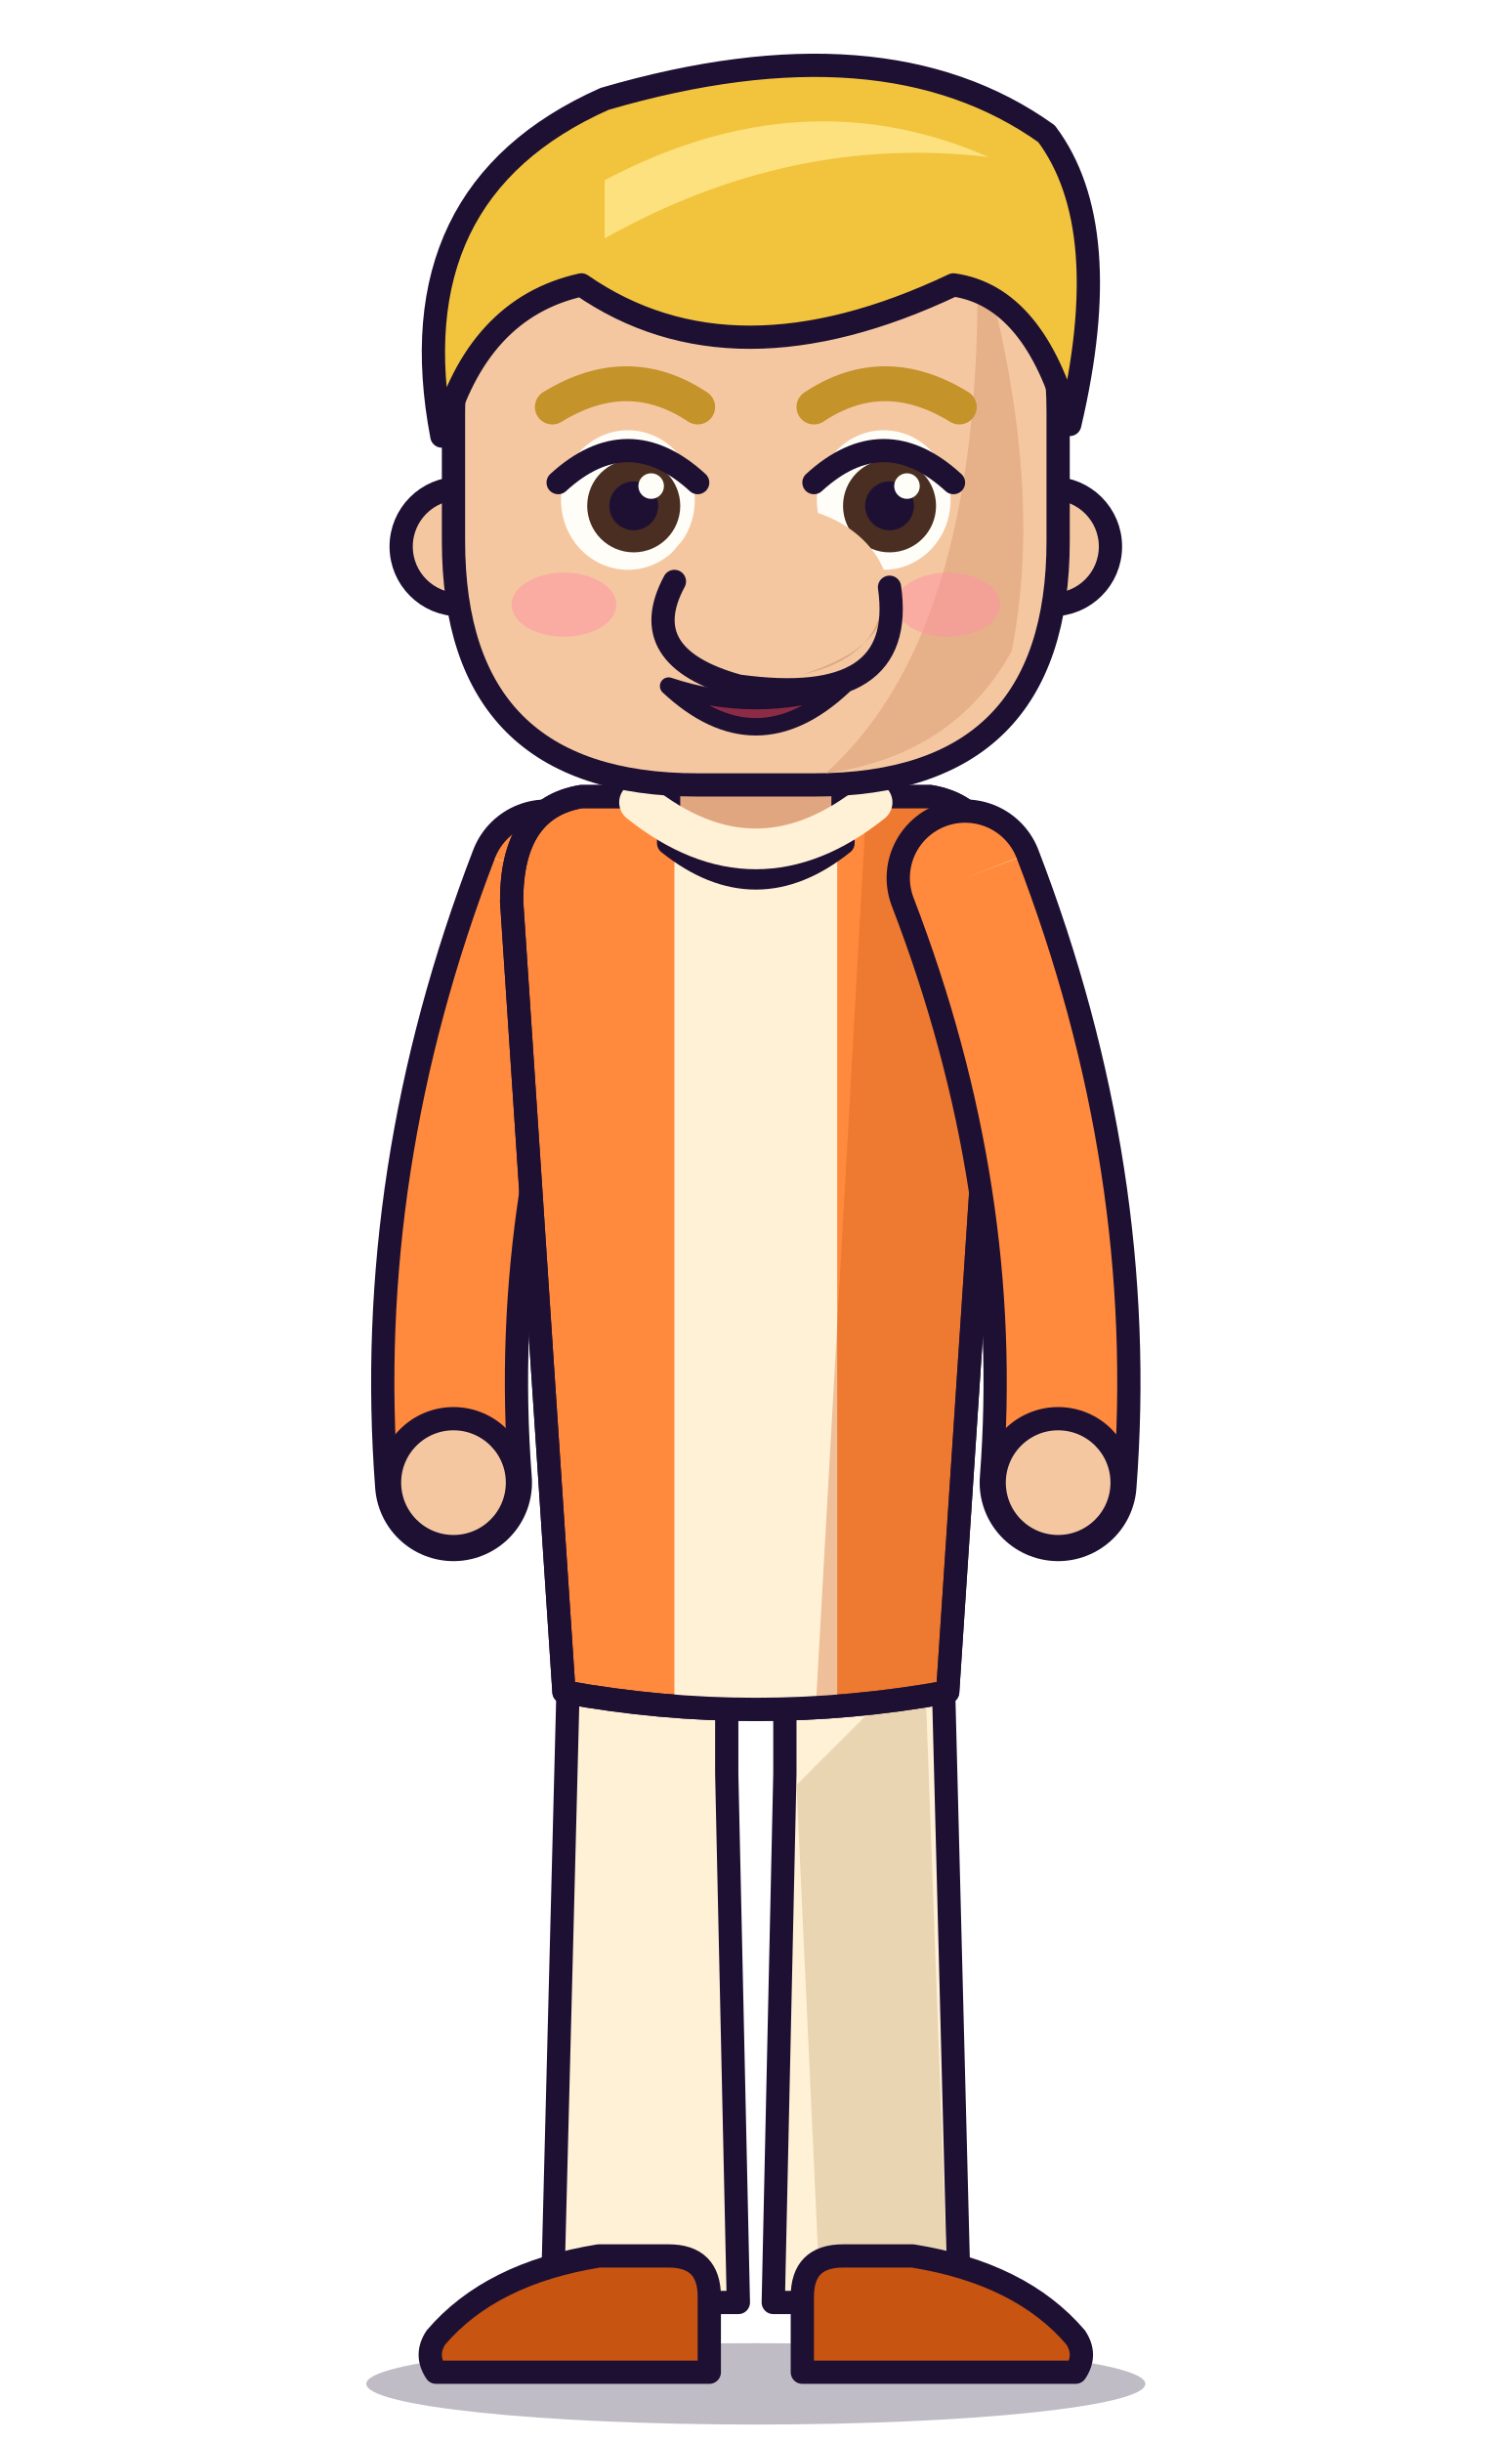
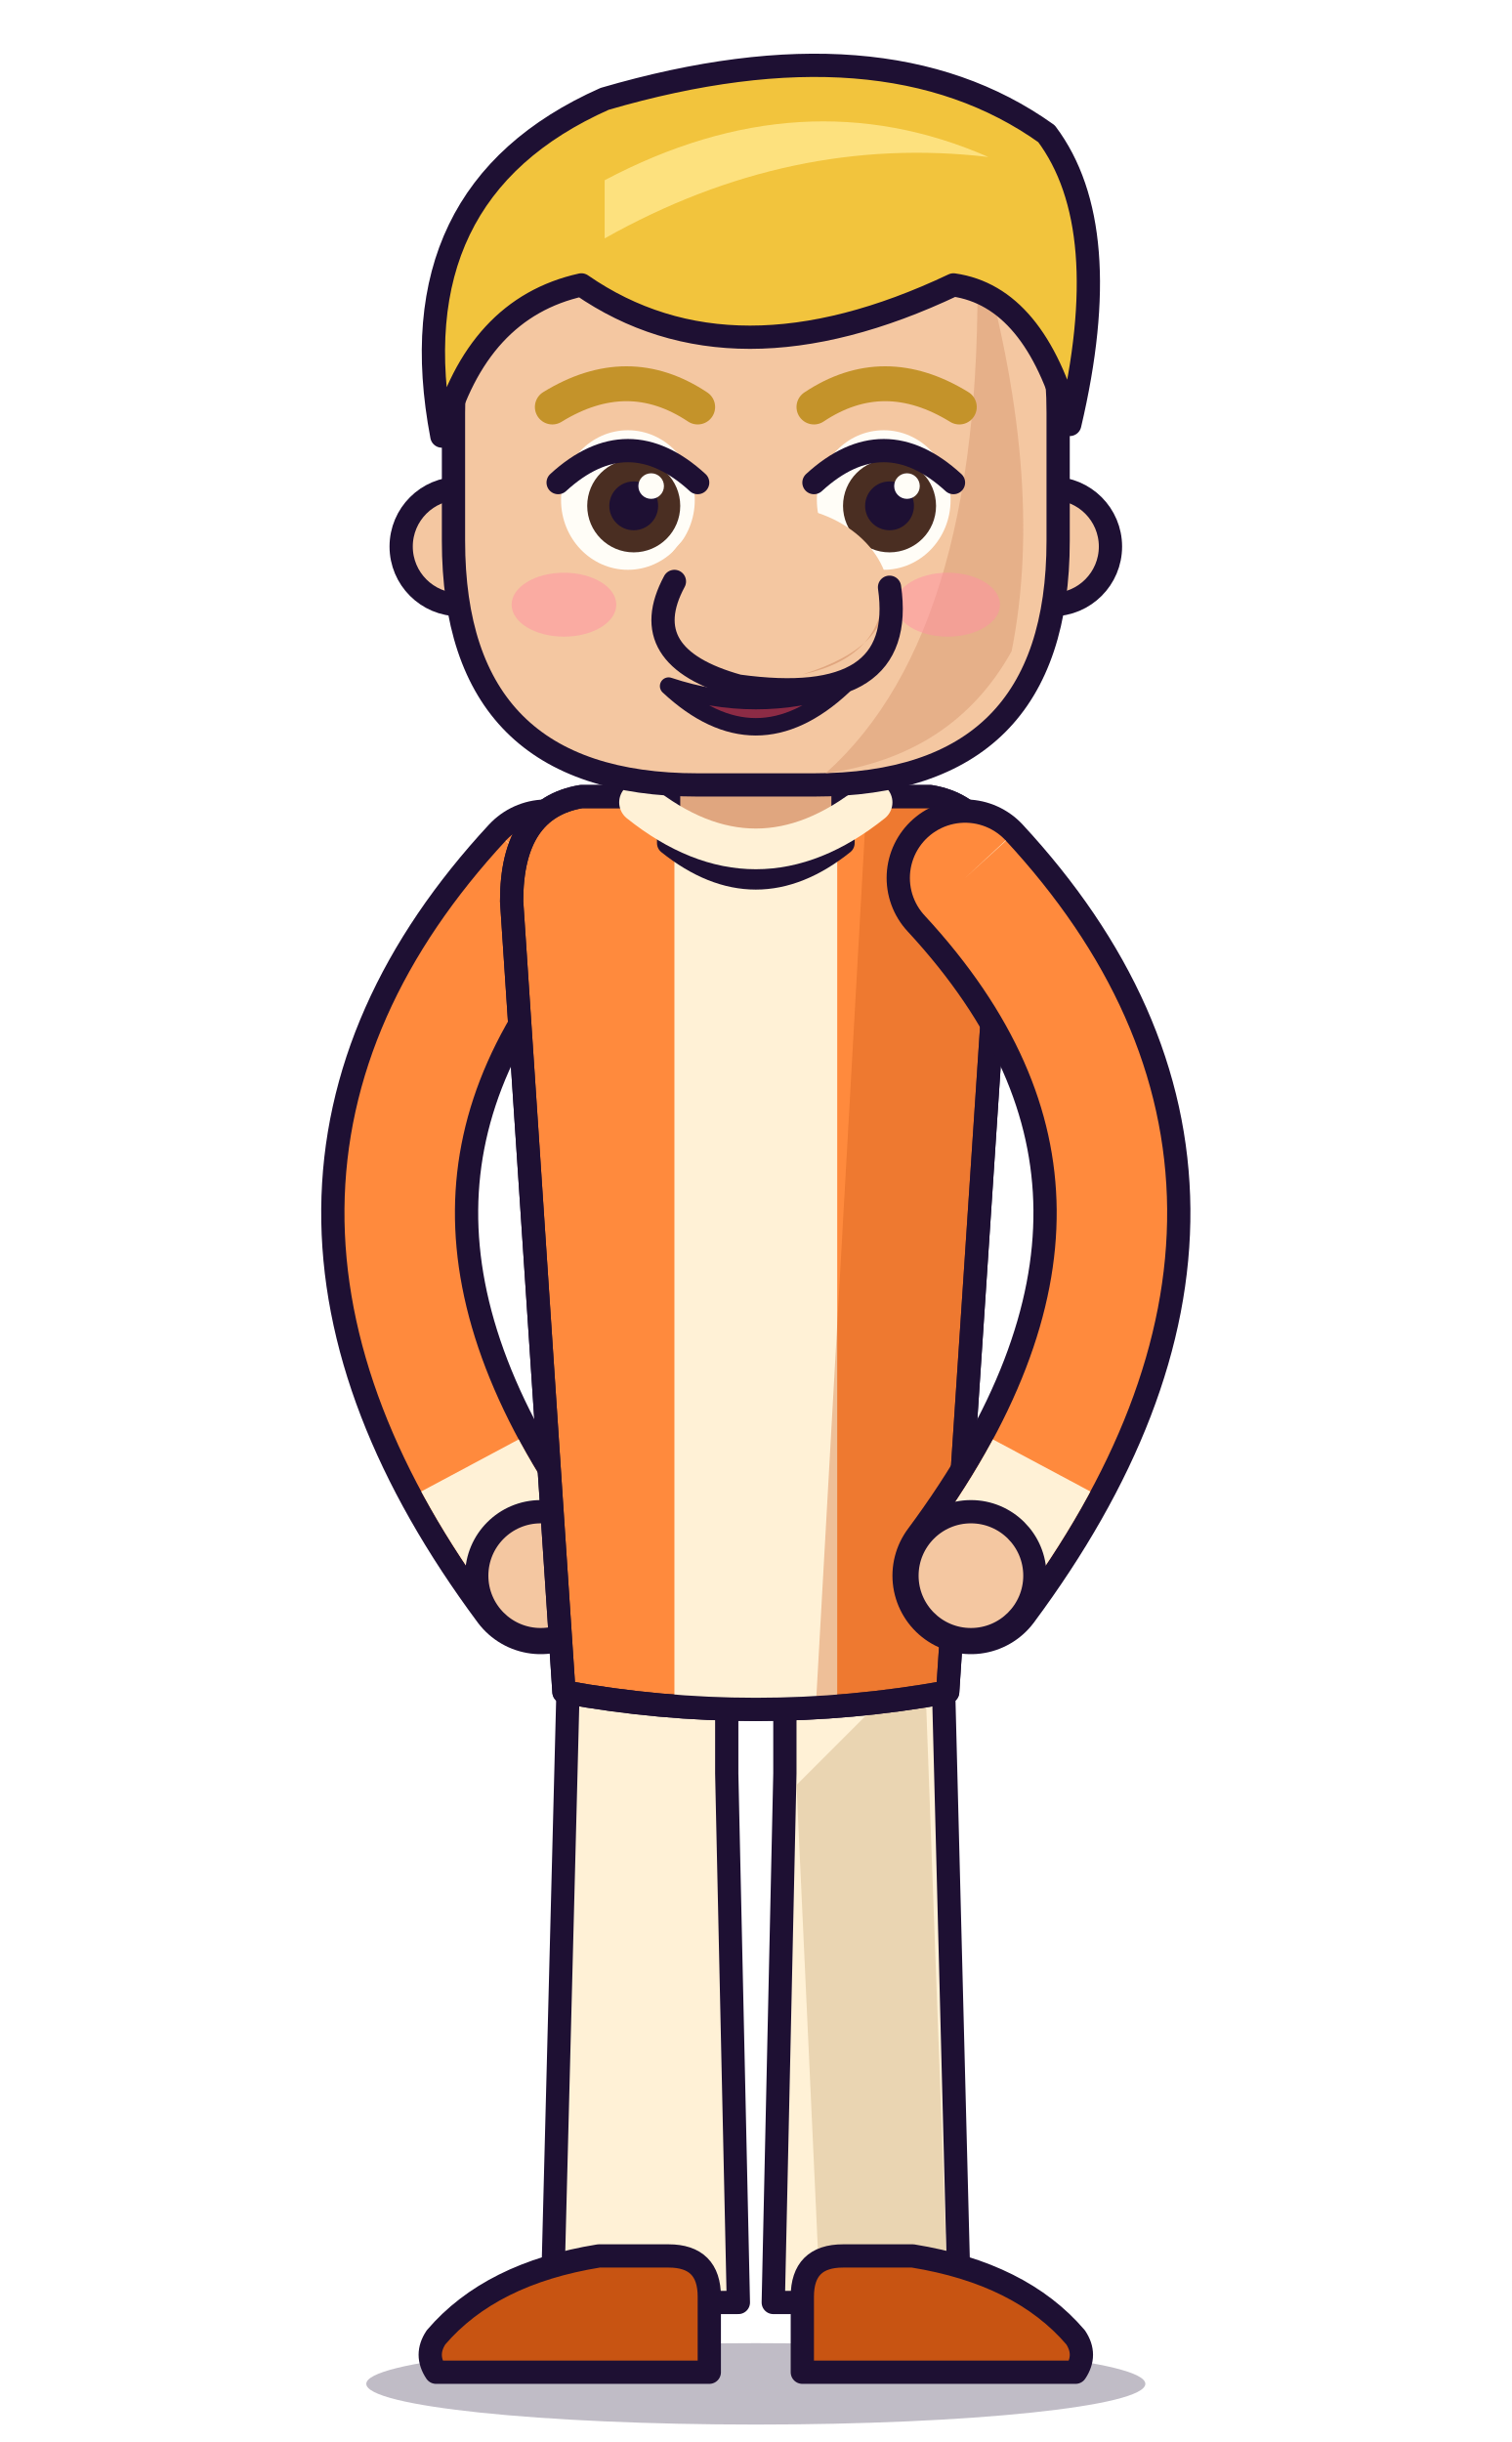
<svg xmlns="http://www.w3.org/2000/svg" viewBox="0 0 260 420" role="img" aria-label="Aguysan">
  <ellipse cx="130" cy="410" rx="67" ry="7" fill="#1E1033" opacity="0.28" />
  <path d="M98 279L95 396H127L125 305L125 279Z" fill="#FFF1D6" stroke="#1E1033" stroke-width="4" stroke-linejoin="round" stroke-linecap="round" />
  <path d="M162 279L165 396H133L135 305L135 279Z" fill="#FFF1D6" stroke="#1E1033" stroke-width="4" stroke-linejoin="round" stroke-linecap="round" />
  <path d="M137 307L141 394H163L159 285Z" fill="#D9BE94" opacity="0.55" />
  <path d="M122 408v-13q0 -7 -7 -7h-12q-18.6 3 -28 14q-2 3 0 6z" fill="#C85412" stroke="#1E1033" stroke-width="4" stroke-linejoin="round" stroke-linecap="round" />
  <path d="M138 408v-13q0 -7 7 -7h12q18.6 3 28 14q2 3 0 6z" fill="#C85412" stroke="#1E1033" stroke-width="4" stroke-linejoin="round" stroke-linecap="round" />
-   <path d="M94 151Q74 203 78 255" fill="none" stroke="#1E1033" stroke-width="27" stroke-linecap="round" />
-   <path d="M94 151Q74 203 78 255" fill="none" stroke="#FF8A3D" stroke-width="19" stroke-linecap="round" />
-   <path d="M94 151Q74 203 78 255" fill="none" stroke="#FFF1D6" stroke-width="19" stroke-linecap="butt" stroke-dasharray="0 110 14 400" />
-   <circle cx="78" cy="255" r="11" fill="#F4C7A1" stroke="#1E1033" stroke-width="4" stroke-linejoin="round" stroke-linecap="round" />
+   <path d="M94 151Q44 205 93 271" fill="none" stroke="#1E1033" stroke-width="27" stroke-linecap="round" />
+   <path d="M94 151Q44 205 93 271" fill="none" stroke="#FF8A3D" stroke-width="19" stroke-linecap="round" />
+   <path d="M94 151Q44 205 93 271" fill="none" stroke="#FFF1D6" stroke-width="19" stroke-linecap="butt" stroke-dasharray="0 110 14 400" />
+   <circle cx="93" cy="271" r="11" fill="#F4C7A1" stroke="#1E1033" stroke-width="4" stroke-linejoin="round" stroke-linecap="round" />
  <clipPath id="torso">
    <path d="M100 137Q88 139 88 155L97 291Q130 297 163 291L172 155Q172 139 160 137Z" />
  </clipPath>
  <path d="M100 137Q88 139 88 155L97 291Q130 297 163 291L172 155Q172 139 160 137Z" fill="#FF8A3D" stroke="#1E1033" stroke-width="4" stroke-linejoin="round" stroke-linecap="round" />
  <g clip-path="url(#torso)">
    <path d="M116 137h28v166h-28z" fill="#FFF1D6" opacity="1" />
    <path d="M149.32 133H178V301H139.9Z" fill="#C85412" opacity="0.32" />
  </g>
  <path d="M100 137Q88 139 88 155L97 291Q130 297 163 291L172 155Q172 139 160 137Z" fill="none" stroke="#1E1033" stroke-width="4" stroke-linejoin="round" stroke-linecap="round" />
  <path d="M115 129h30v16q-15 12 -30 0z" fill="#E0A67F" stroke="#1E1033" stroke-width="4" stroke-linejoin="round" stroke-linecap="round" />
  <path d="M110 138q20 16 40 0" fill="none" stroke="#FFF1D6" stroke-width="7" stroke-linecap="round" />
-   <path d="M166 151Q186 203 182 255" fill="none" stroke="#1E1033" stroke-width="27" stroke-linecap="round" />
-   <path d="M166 151Q186 203 182 255" fill="none" stroke="#FF8A3D" stroke-width="19" stroke-linecap="round" />
-   <path d="M166 151Q186 203 182 255" fill="none" stroke="#FFF1D6" stroke-width="19" stroke-linecap="butt" stroke-dasharray="0 110 14 400" />
-   <circle cx="182" cy="255" r="11" fill="#F4C7A1" stroke="#1E1033" stroke-width="4" stroke-linejoin="round" stroke-linecap="round" />
+   <path d="M166 151Q216 205 167 271" fill="none" stroke="#1E1033" stroke-width="27" stroke-linecap="round" />
+   <path d="M166 151Q216 205 167 271" fill="none" stroke="#FF8A3D" stroke-width="19" stroke-linecap="round" />
+   <path d="M166 151Q216 205 167 271" fill="none" stroke="#FFF1D6" stroke-width="19" stroke-linecap="butt" stroke-dasharray="0 110 14 400" />
+   <circle cx="167" cy="271" r="11" fill="#F4C7A1" stroke="#1E1033" stroke-width="4" stroke-linejoin="round" stroke-linecap="round" />
  <circle cx="79" cy="94" r="10" fill="#F4C7A1" stroke="#1E1033" stroke-width="4" stroke-linejoin="round" stroke-linecap="round" />
  <circle cx="181" cy="94" r="10" fill="#F4C7A1" stroke="#1E1033" stroke-width="4" stroke-linejoin="round" stroke-linecap="round" />
  <path d="M120 29h20q42 0 42 42v22q0 42 -42 42h-20q-42 0 -42 -42v-22q0 -42 42 -42z" fill="#F4C7A1" stroke="#1E1033" stroke-width="4" stroke-linejoin="round" stroke-linecap="round" />
  <path d="M168 41Q180 82 174 112Q164 130 142 133Q170 108 168 41Z" fill="#E0A67F" opacity="0.7" />
  <ellipse cx="97" cy="104" rx="9" ry="5.5" fill="#FF8FA3" opacity="0.5" />
  <ellipse cx="163" cy="104" rx="9" ry="5.5" fill="#FF8FA3" opacity="0.5" />
  <ellipse cx="108" cy="86" rx="11.5" ry="12" fill="#FFFDF7" />
  <circle cx="109" cy="87" r="8" fill="#4A2E22" />
  <circle cx="109" cy="87" r="4.2" fill="#1E1033" />
  <circle cx="112" cy="83.6" r="2.2" fill="#FFFDF7" />
  <path d="M96 83Q108 72 120 83" fill="none" stroke="#1E1033" stroke-width="4" stroke-linecap="round" stroke-linejoin="round" />
  <ellipse cx="152" cy="86" rx="11.5" ry="12" fill="#FFFDF7" />
  <circle cx="153" cy="87" r="8" fill="#4A2E22" />
  <circle cx="153" cy="87" r="4.2" fill="#1E1033" />
  <circle cx="156" cy="83.6" r="2.2" fill="#FFFDF7" />
  <path d="M140 83Q152 72 164 83" fill="none" stroke="#1E1033" stroke-width="4" stroke-linecap="round" stroke-linejoin="round" />
  <path d="M120 70Q108 62 95 70" fill="none" stroke="#C4932A" stroke-width="6" stroke-linecap="round" stroke-linejoin="round" />
  <path d="M140 70Q152 62 165 70" fill="none" stroke="#C4932A" stroke-width="6" stroke-linecap="round" stroke-linejoin="round" />
  <ellipse cx="133" cy="103" rx="20" ry="16" fill="#F4C7A1" />
  <path d="M138 116Q152 113 152 101Q154 111 138 116Z" fill="#E0A67F" opacity="1" />
  <path d="M116 100Q109 113 127 118Q156 122 153 101" fill="none" stroke="#1E1033" stroke-width="4" stroke-linecap="round" stroke-linejoin="round" />
  <path d="M115 118q15 14 30 0q-15 5 -30 0z" fill="#8C2B45" stroke="#1E1033" stroke-width="3" stroke-linejoin="round" stroke-linecap="round" />
  <path d="M76 75Q68 33 104 17Q152 3 180 23Q192 39 184 73Q178 51 164 49Q126 67 100 49Q82 53 76 75Z" fill="#F2C43D" stroke="#1E1033" stroke-width="4" stroke-linejoin="round" stroke-linecap="round" />
  <path d="M104 31Q138 13 170 27Q136 23 104 41Z" fill="#FFE68A" opacity="0.85" />
</svg>
